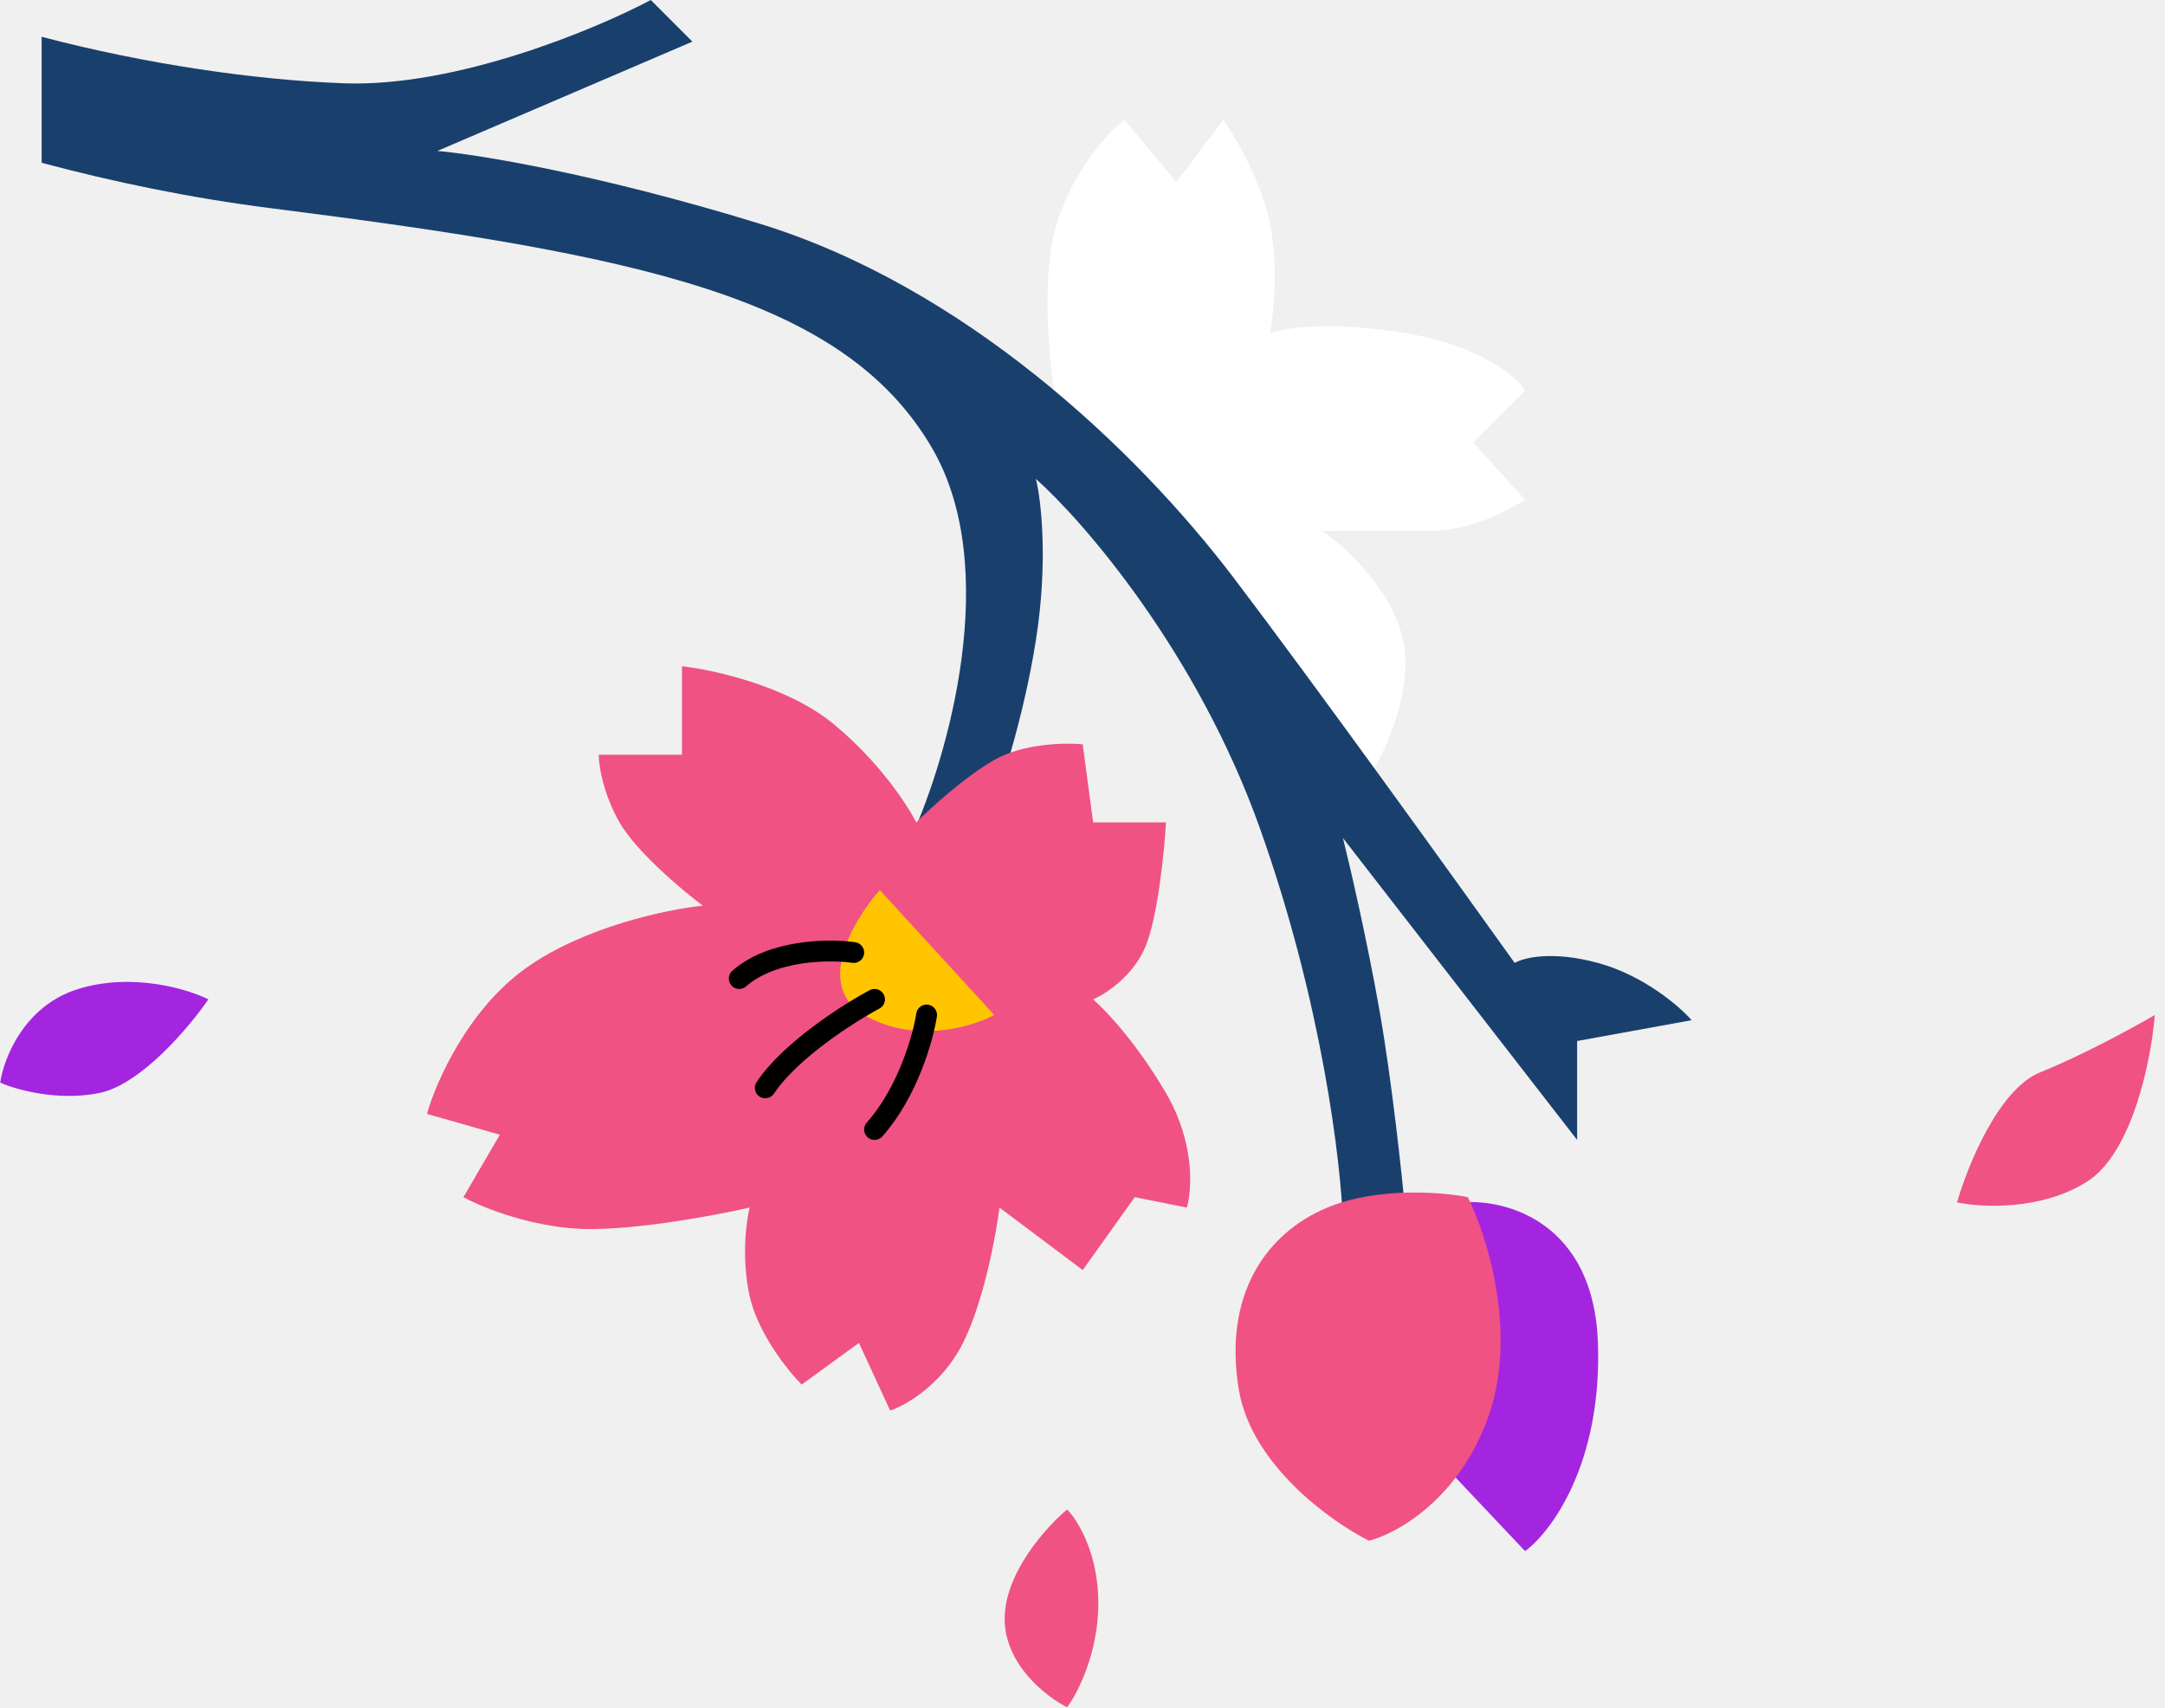
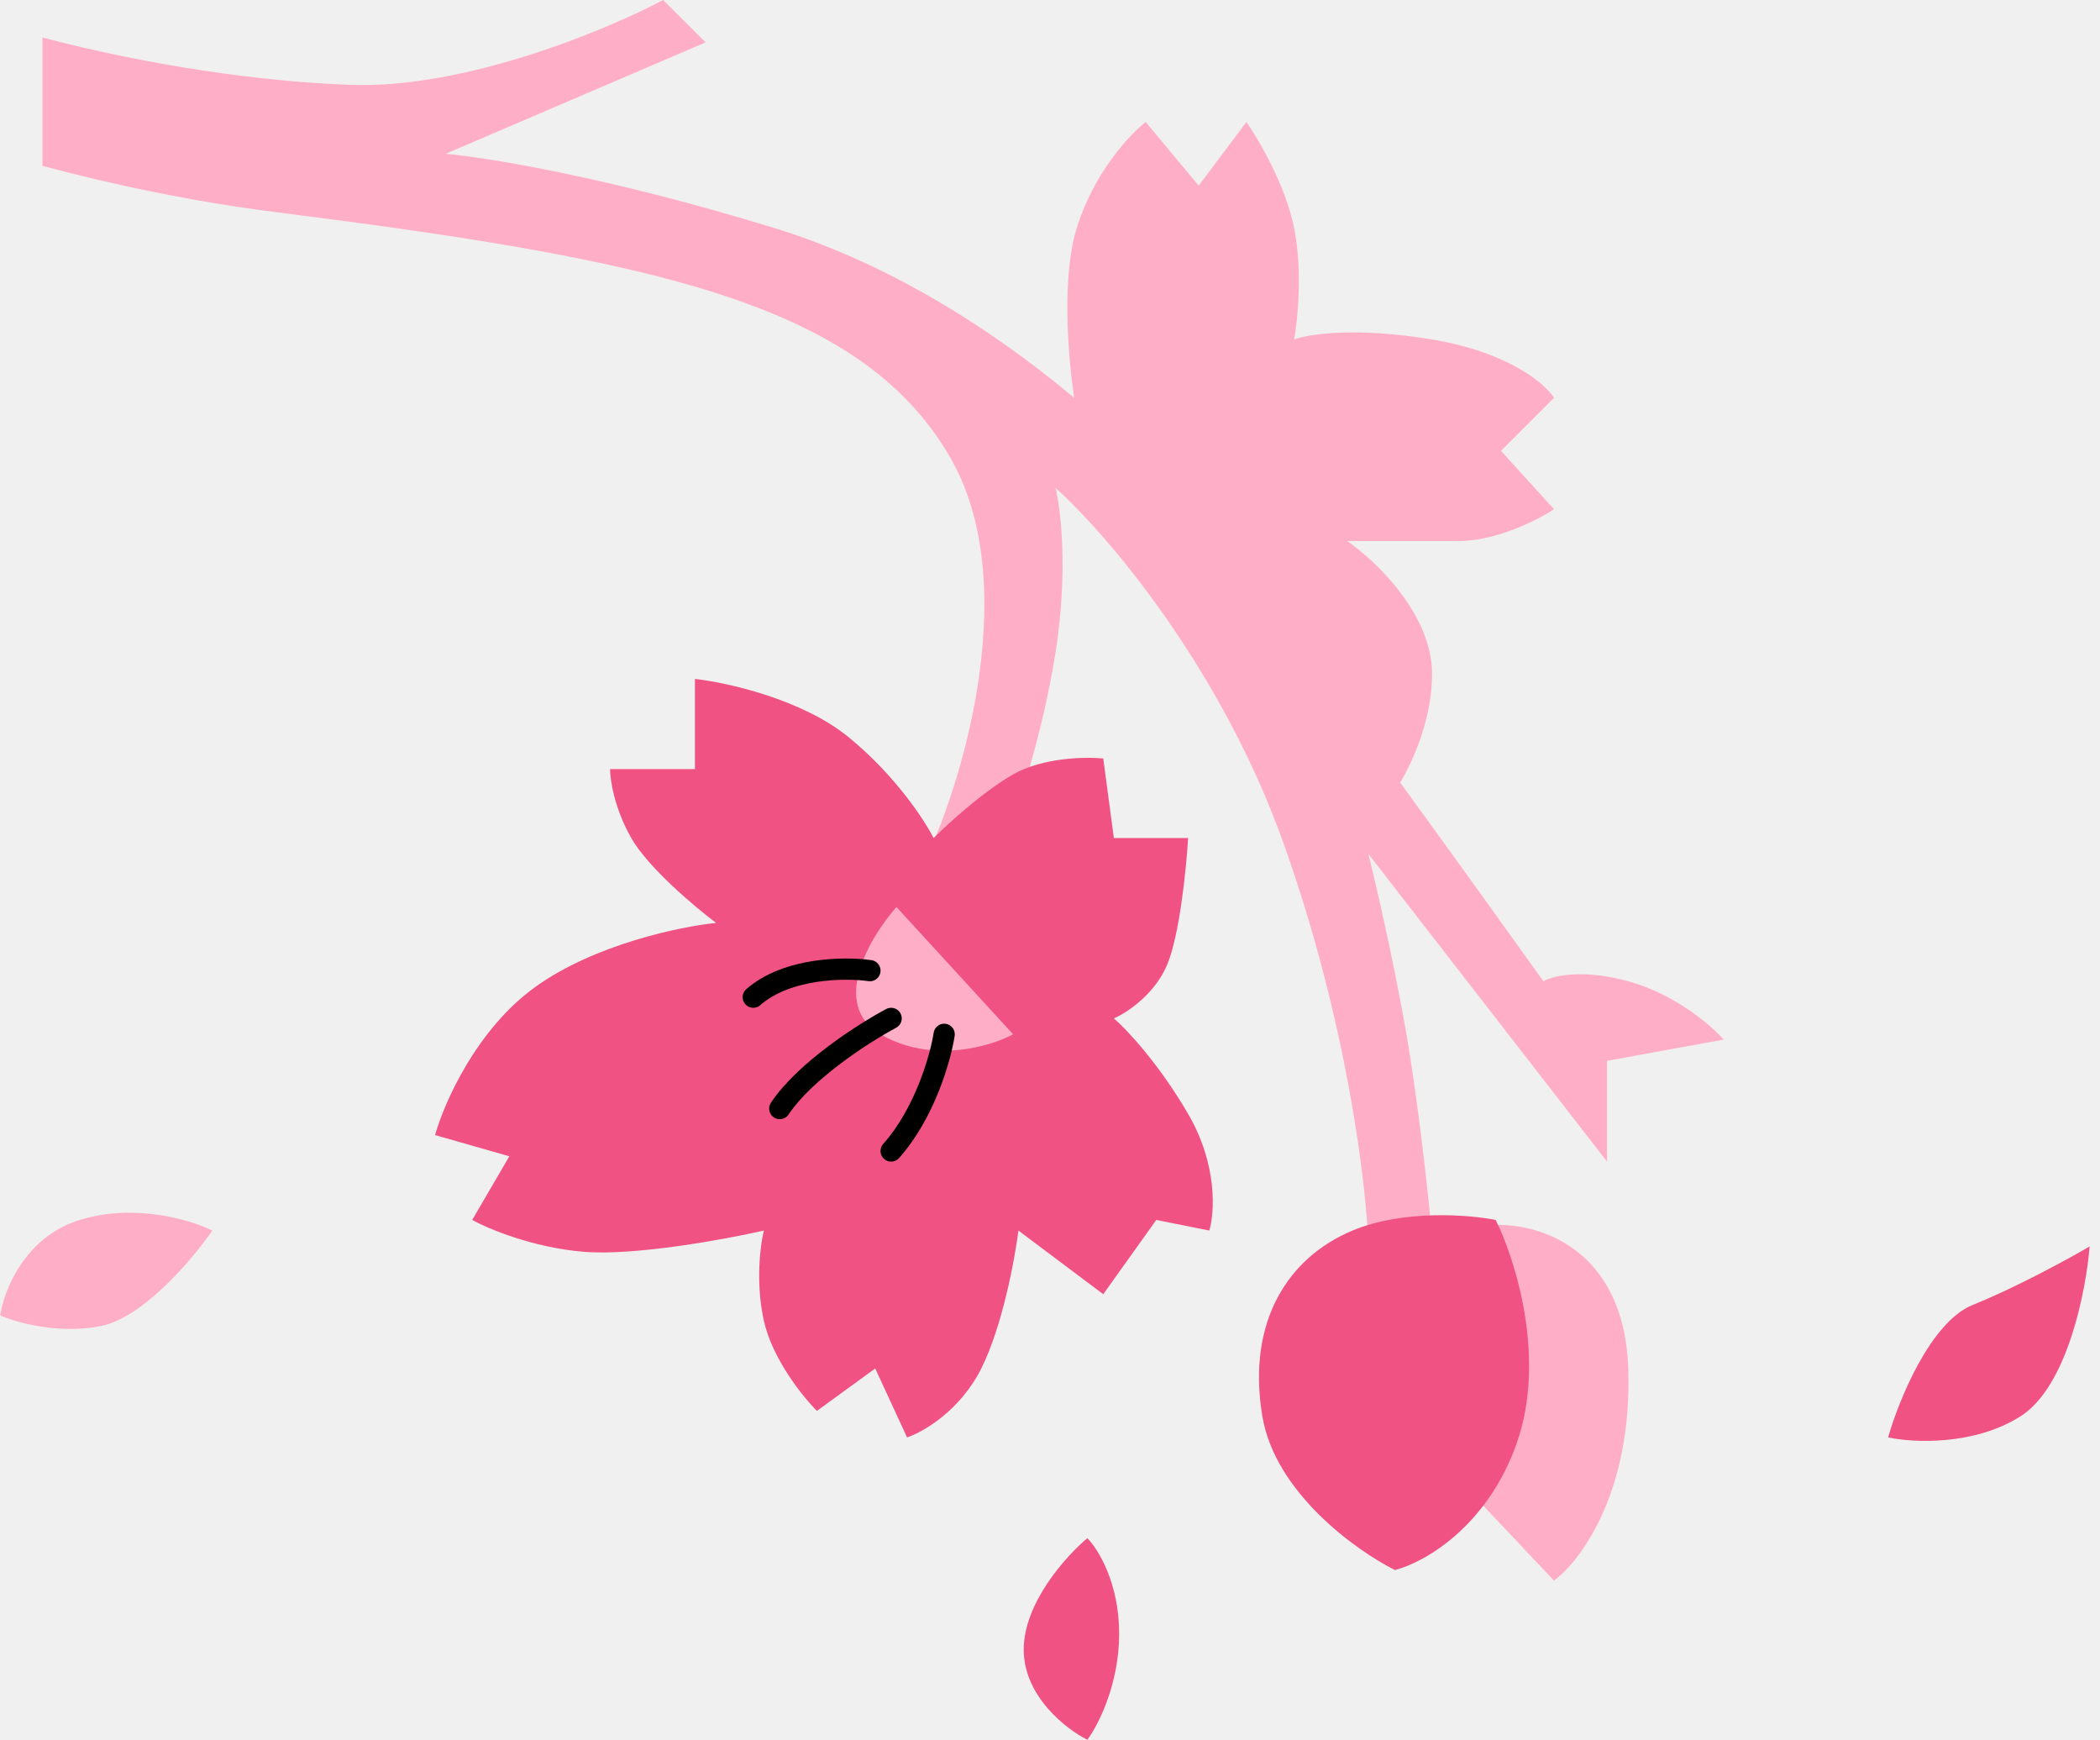
- <svg xmlns="http://www.w3.org/2000/svg" width="208" height="164" viewBox="0 0 208 164" fill="none">
-   <path d="M101.52 21.5C99.92 26.7 100.853 35.333 101.52 39L115.021 59L130.521 76C132.021 74.167 135.021 69.1 135.021 63.5C135.021 57.9 129.687 52.833 127.021 51H137.521C141.121 51 145.021 49 146.521 48L141.521 42.5L146.521 37.5C145.687 36.167 142.221 33.2 135.021 32C127.821 30.8 123.354 31.5 122.021 32C122.354 30.167 122.821 25.5 122.021 21.5C121.221 17.5 118.687 13.167 117.521 11.5L113.021 17.5L108.021 11.5C106.52 12.667 103.12 16.3 101.52 21.5Z" fill="white" />
-   <path d="M196.021 103C192.021 104.6 189.021 112 188.021 115.5C190.355 116 196.121 116.3 200.521 113.5C204.921 110.7 206.688 101.667 207.021 97.5C205.021 98.667 200.021 101.4 196.021 103Z" fill="#F05283" />
-   <path d="M7.521 94.999C12.722 93.399 18.021 94.999 20.021 95.999C18.188 98.666 13.521 104.199 9.521 104.999C5.521 105.799 1.521 104.666 0.021 103.999C0.355 101.666 2.321 96.599 7.521 94.999Z" fill="#A325E0" />
+ <svg xmlns="http://www.w3.org/2000/svg" width="198" height="164" viewBox="0 0 198 164" fill="none">
+   <path d="M101.52 21.5C99.92 26.7 100.853 35.333 101.52 39L115.021 59L130.521 76C132.021 74.167 135.021 69.1 135.021 63.5C135.021 57.9 129.687 52.833 127.021 51H137.521C141.121 51 145.021 49 146.521 48L141.521 42.5L146.521 37.5C145.687 36.167 142.221 33.2 135.021 32C127.821 30.8 123.354 31.5 122.021 32C122.354 30.167 122.821 25.5 122.021 21.5C121.221 17.5 118.687 13.167 117.521 11.5L113.021 17.5L108.021 11.5C106.52 12.667 103.12 16.3 101.52 21.5Z" fill="#FFAEC7" />
+   <path d="M186.021 123C182.021 124.6 179.021 132 178.021 135.5C180.355 136 186.121 136.3 190.521 133.5C194.921 130.7 196.688 121.667 197.021 117.5C195.021 118.667 190.021 121.4 186.021 123Z" fill="#F05283" />
+   <path d="M7.521 114.999C12.722 113.399 18.021 114.999 20.021 115.999C18.188 118.666 13.521 124.199 9.521 124.999C5.521 125.799 1.521 124.666 0.021 123.999C0.355 121.666 2.321 116.599 7.521 114.999Z" fill="#FFAEC7" />
  <path d="M105.521 154C105.521 149.2 103.521 146 102.521 145C100.521 146.667 96.522 151.1 96.522 155.5C96.522 159.9 100.521 163 102.521 164C103.521 162.667 105.521 158.8 105.521 154Z" fill="#F05283" />
-   <path d="M89.522 43C81.022 28.5 61.522 24.5 26.021 20C18.286 19.019 10.869 17.473 4 15.636V3.535C14.161 6.199 24.571 7.687 33.022 8C43.822 8.4 57.188 2.833 62.522 0L66.522 4L42.022 14.5C45.855 14.833 57.422 16.7 73.022 21.5C92.522 27.5 109.021 43 118.521 55.5C126.121 65.5 139.688 84.333 145.521 92.5C146.355 92 149.121 91.3 153.521 92.5C157.921 93.7 161.355 96.667 162.521 98L151.521 100V109.5L129.021 80.5C129.688 83.167 131.321 90.2 132.521 97C133.721 103.8 134.688 112.833 135.021 116.5L129.021 117.5C128.855 111.833 127.021 96.3 121.021 79.5C115.021 62.7 104.188 50.167 99.522 46C100.021 48 100.721 53.9 99.522 61.5C98.322 69.1 96.022 76 95.022 78.5L87.522 80.5C91.022 72.833 96.322 54.6 89.522 43Z" fill="#19406C" />
-   <path d="M153.521 129C153.121 117.4 144.688 115.166 140.521 115.5L138.021 140L146.521 149C149.021 147.166 153.921 140.6 153.521 129Z" fill="#A325E0" />
+   <path d="M89.522 43C81.022 28.5 61.522 24.5 26.021 20C18.286 19.019 10.869 17.473 4 15.636V3.535C14.161 6.199 24.571 7.687 33.022 8C43.822 8.4 57.188 2.833 62.522 0L66.522 4L42.022 14.5C45.855 14.833 57.422 16.7 73.022 21.5C92.522 27.5 109.021 43 118.521 55.5C126.121 65.5 139.688 84.333 145.521 92.5C146.355 92 149.121 91.3 153.521 92.5C157.921 93.7 161.355 96.667 162.521 98L151.521 100V109.5L129.021 80.5C129.688 83.167 131.321 90.2 132.521 97C133.721 103.8 134.688 112.833 135.021 116.5L129.021 117.5C128.855 111.833 127.021 96.3 121.021 79.5C115.021 62.7 104.188 50.167 99.522 46C100.021 48 100.721 53.9 99.522 61.5C98.322 69.1 96.022 76 95.022 78.5L87.522 80.5C91.022 72.833 96.322 54.6 89.522 43Z" fill="#FFAEC7" />
+   <path d="M153.521 129C153.121 117.4 144.688 115.166 140.521 115.5L138.021 140L146.521 149C149.021 147.166 153.921 140.6 153.521 129Z" fill="#FFAEC7" />
  <path d="M119.021 133.5C120.221 140.7 127.855 146.167 131.521 148C134.188 147.333 140.221 144 143.021 136C145.821 128 142.855 118.667 141.021 115C138.521 114.5 132.321 114 127.521 116C121.521 118.5 117.521 124.5 119.021 133.5Z" fill="#F05283" />
  <path d="M59.522 79C61.121 81.8 65.522 85.5 67.522 87C64.188 87.333 56.121 89 50.522 93C44.922 97 41.855 104 41.022 107L48.022 109L44.522 115C46.022 115.833 50.221 117.6 55.022 118C59.822 118.4 68.355 116.833 72.022 116C71.688 117.333 71.222 120.9 72.022 124.5C72.822 128.1 75.688 131.667 77.022 133L82.522 129L85.522 135.5C87.022 135 90.522 133 92.522 129C94.522 125 95.688 118.667 96.022 116L104.021 122L109.021 115L114.021 116C114.521 114.333 114.821 109.8 112.021 105C109.221 100.2 106.188 97 105.021 96C106.188 95.5 108.821 93.8 110.021 91C111.221 88.2 111.855 81.833 112.021 79H105.021L104.021 71.5C102.355 71.333 98.322 71.4 95.522 73C92.722 74.6 89.355 77.667 88.022 79C87.188 77.333 84.421 73.1 80.022 69.5C75.621 65.9 68.522 64.333 65.522 64V72.5H57.522C57.522 73.5 57.922 76.2 59.522 79Z" fill="#F05283" />
-   <path d="M95.523 97.5L84.523 85.5C82.023 88.333 78.223 94.7 83.023 97.5C87.823 100.3 93.356 98.667 95.523 97.5Z" fill="#FFC501" />
+   <path d="M95.523 97.5L84.523 85.5C82.023 88.333 78.223 94.7 83.023 97.5C87.823 100.3 93.356 98.667 95.523 97.5Z" fill="#FFAEC7" />
  <path d="M82.022 91.499C79.688 91.166 74.222 91.199 71.022 93.999" stroke="black" stroke-width="2" stroke-linecap="round" />
  <path d="M84.022 96C81.522 97.333 75.921 100.9 73.522 104.5" stroke="black" stroke-width="2" stroke-linecap="round" />
  <path d="M89.022 97.5C88.688 99.667 87.222 104.9 84.022 108.5" stroke="black" stroke-width="2" stroke-linecap="round" />
</svg>
